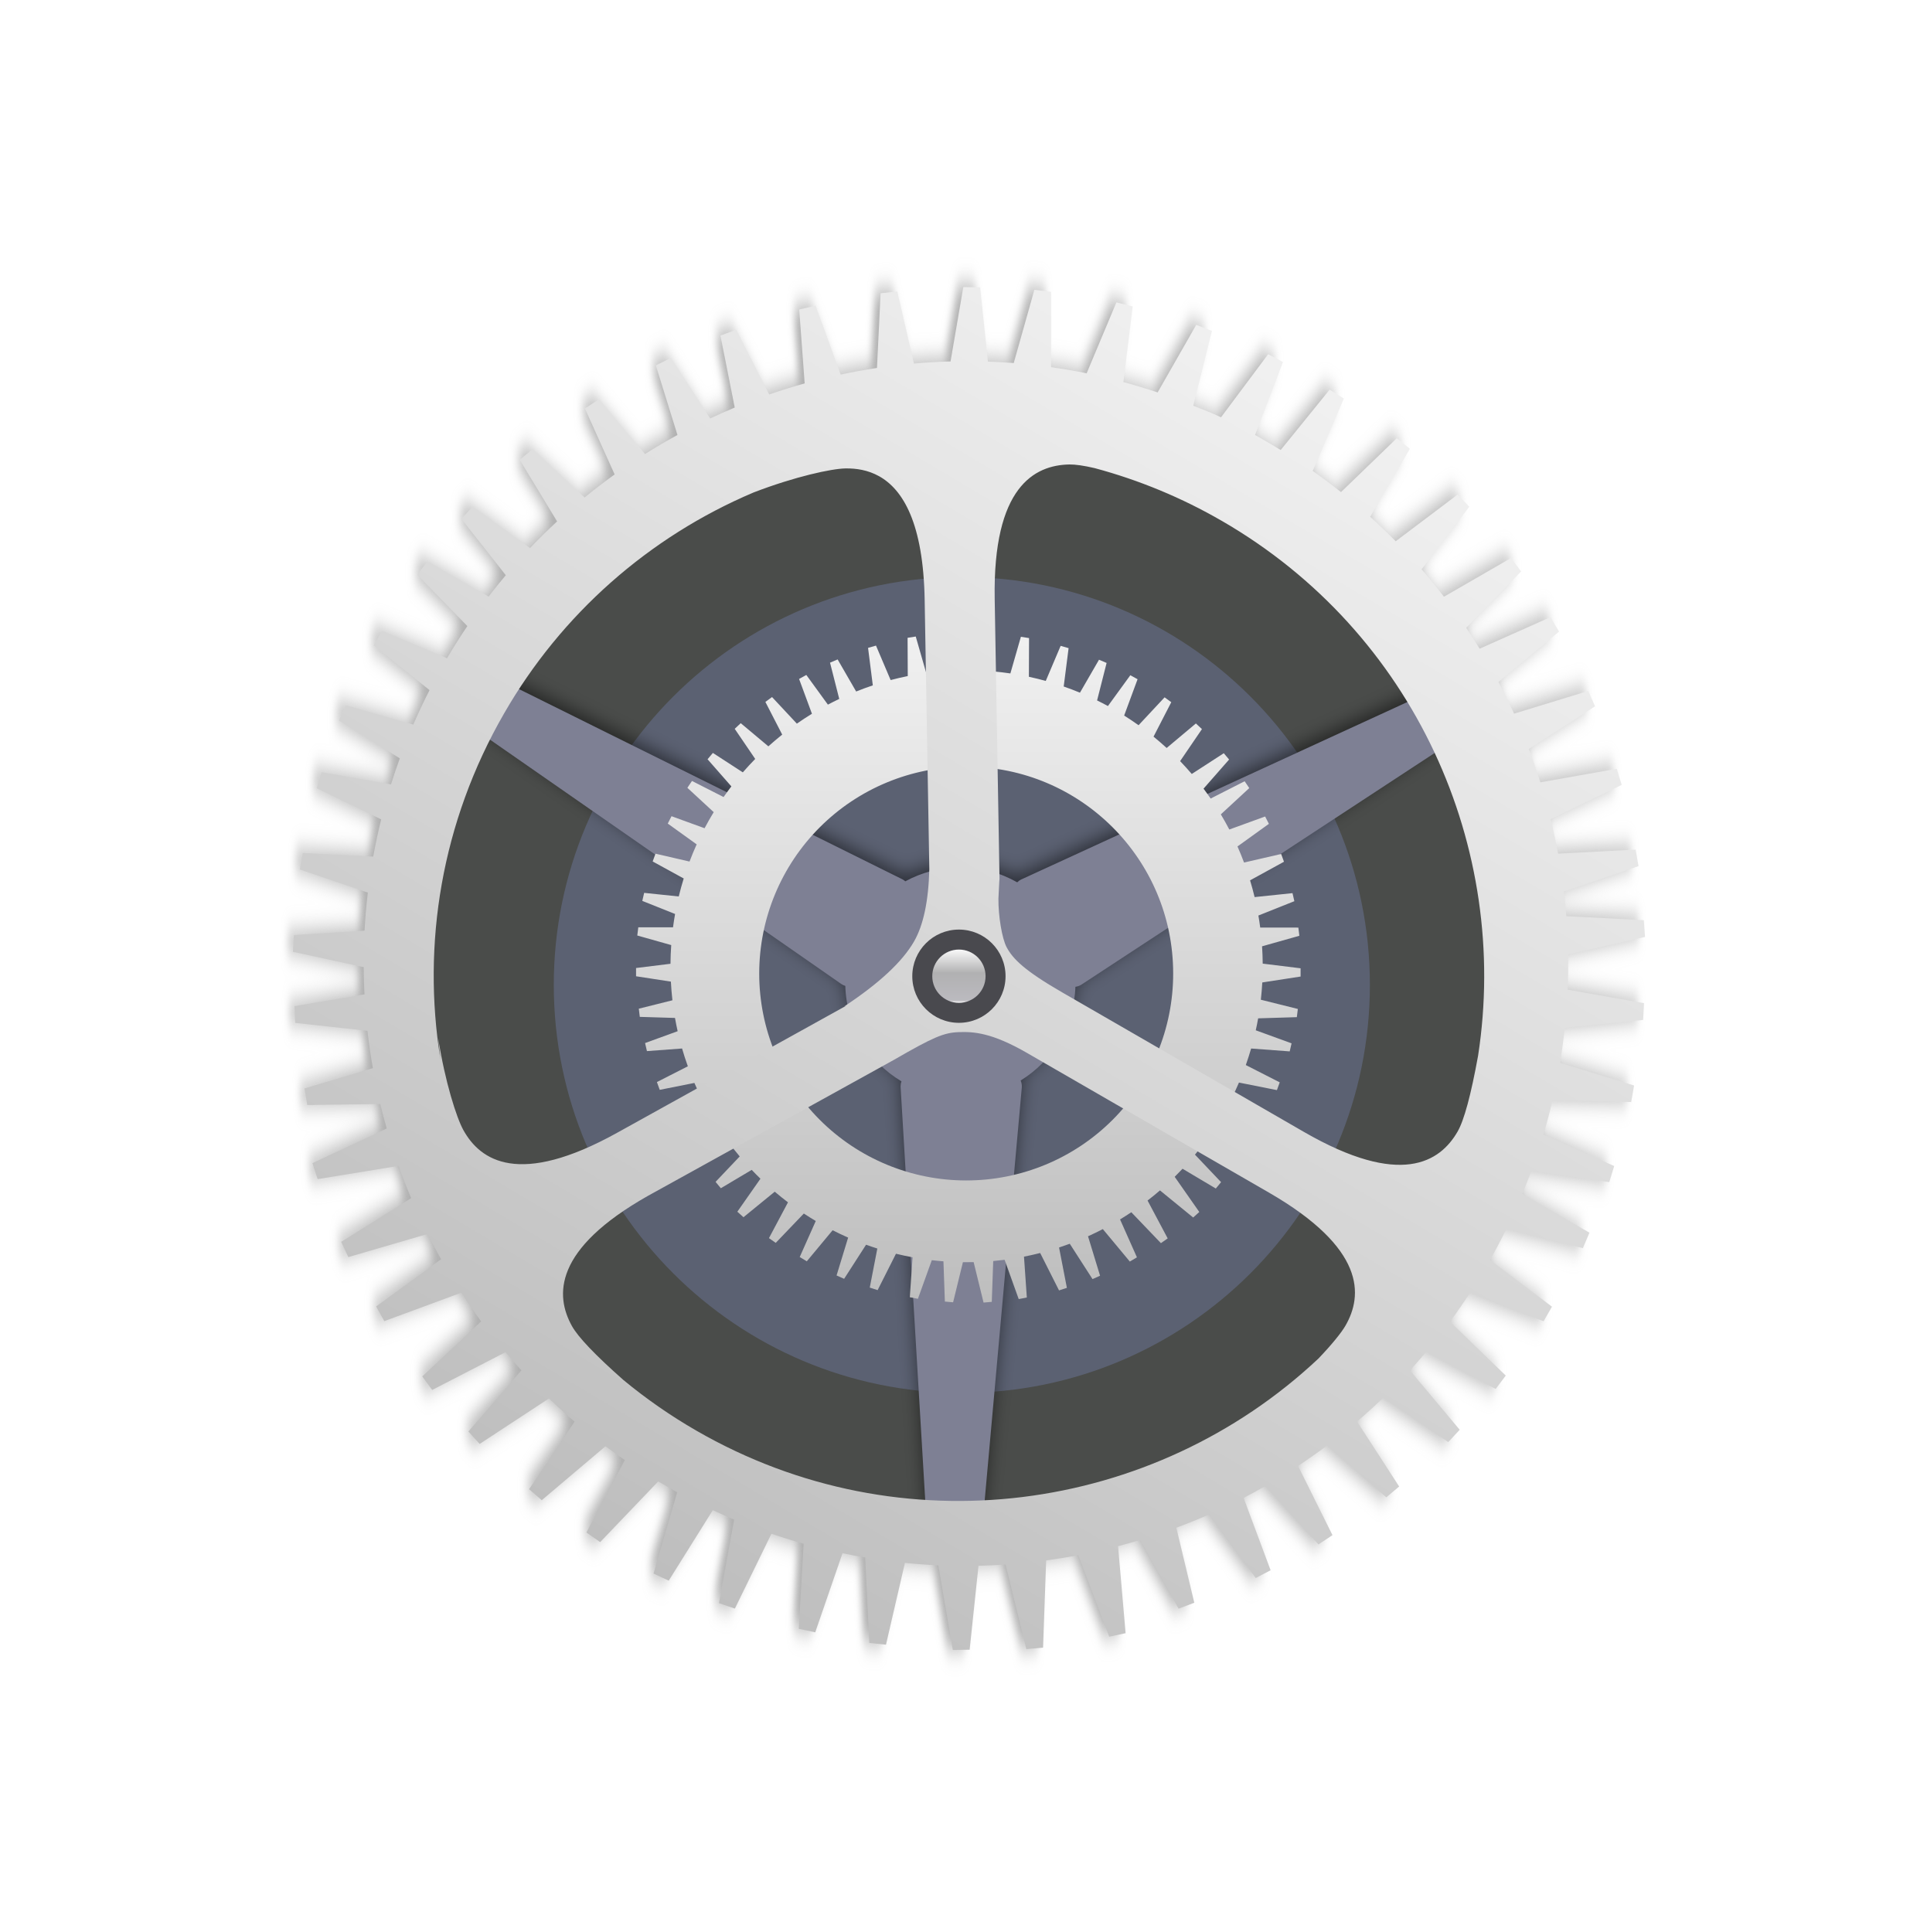
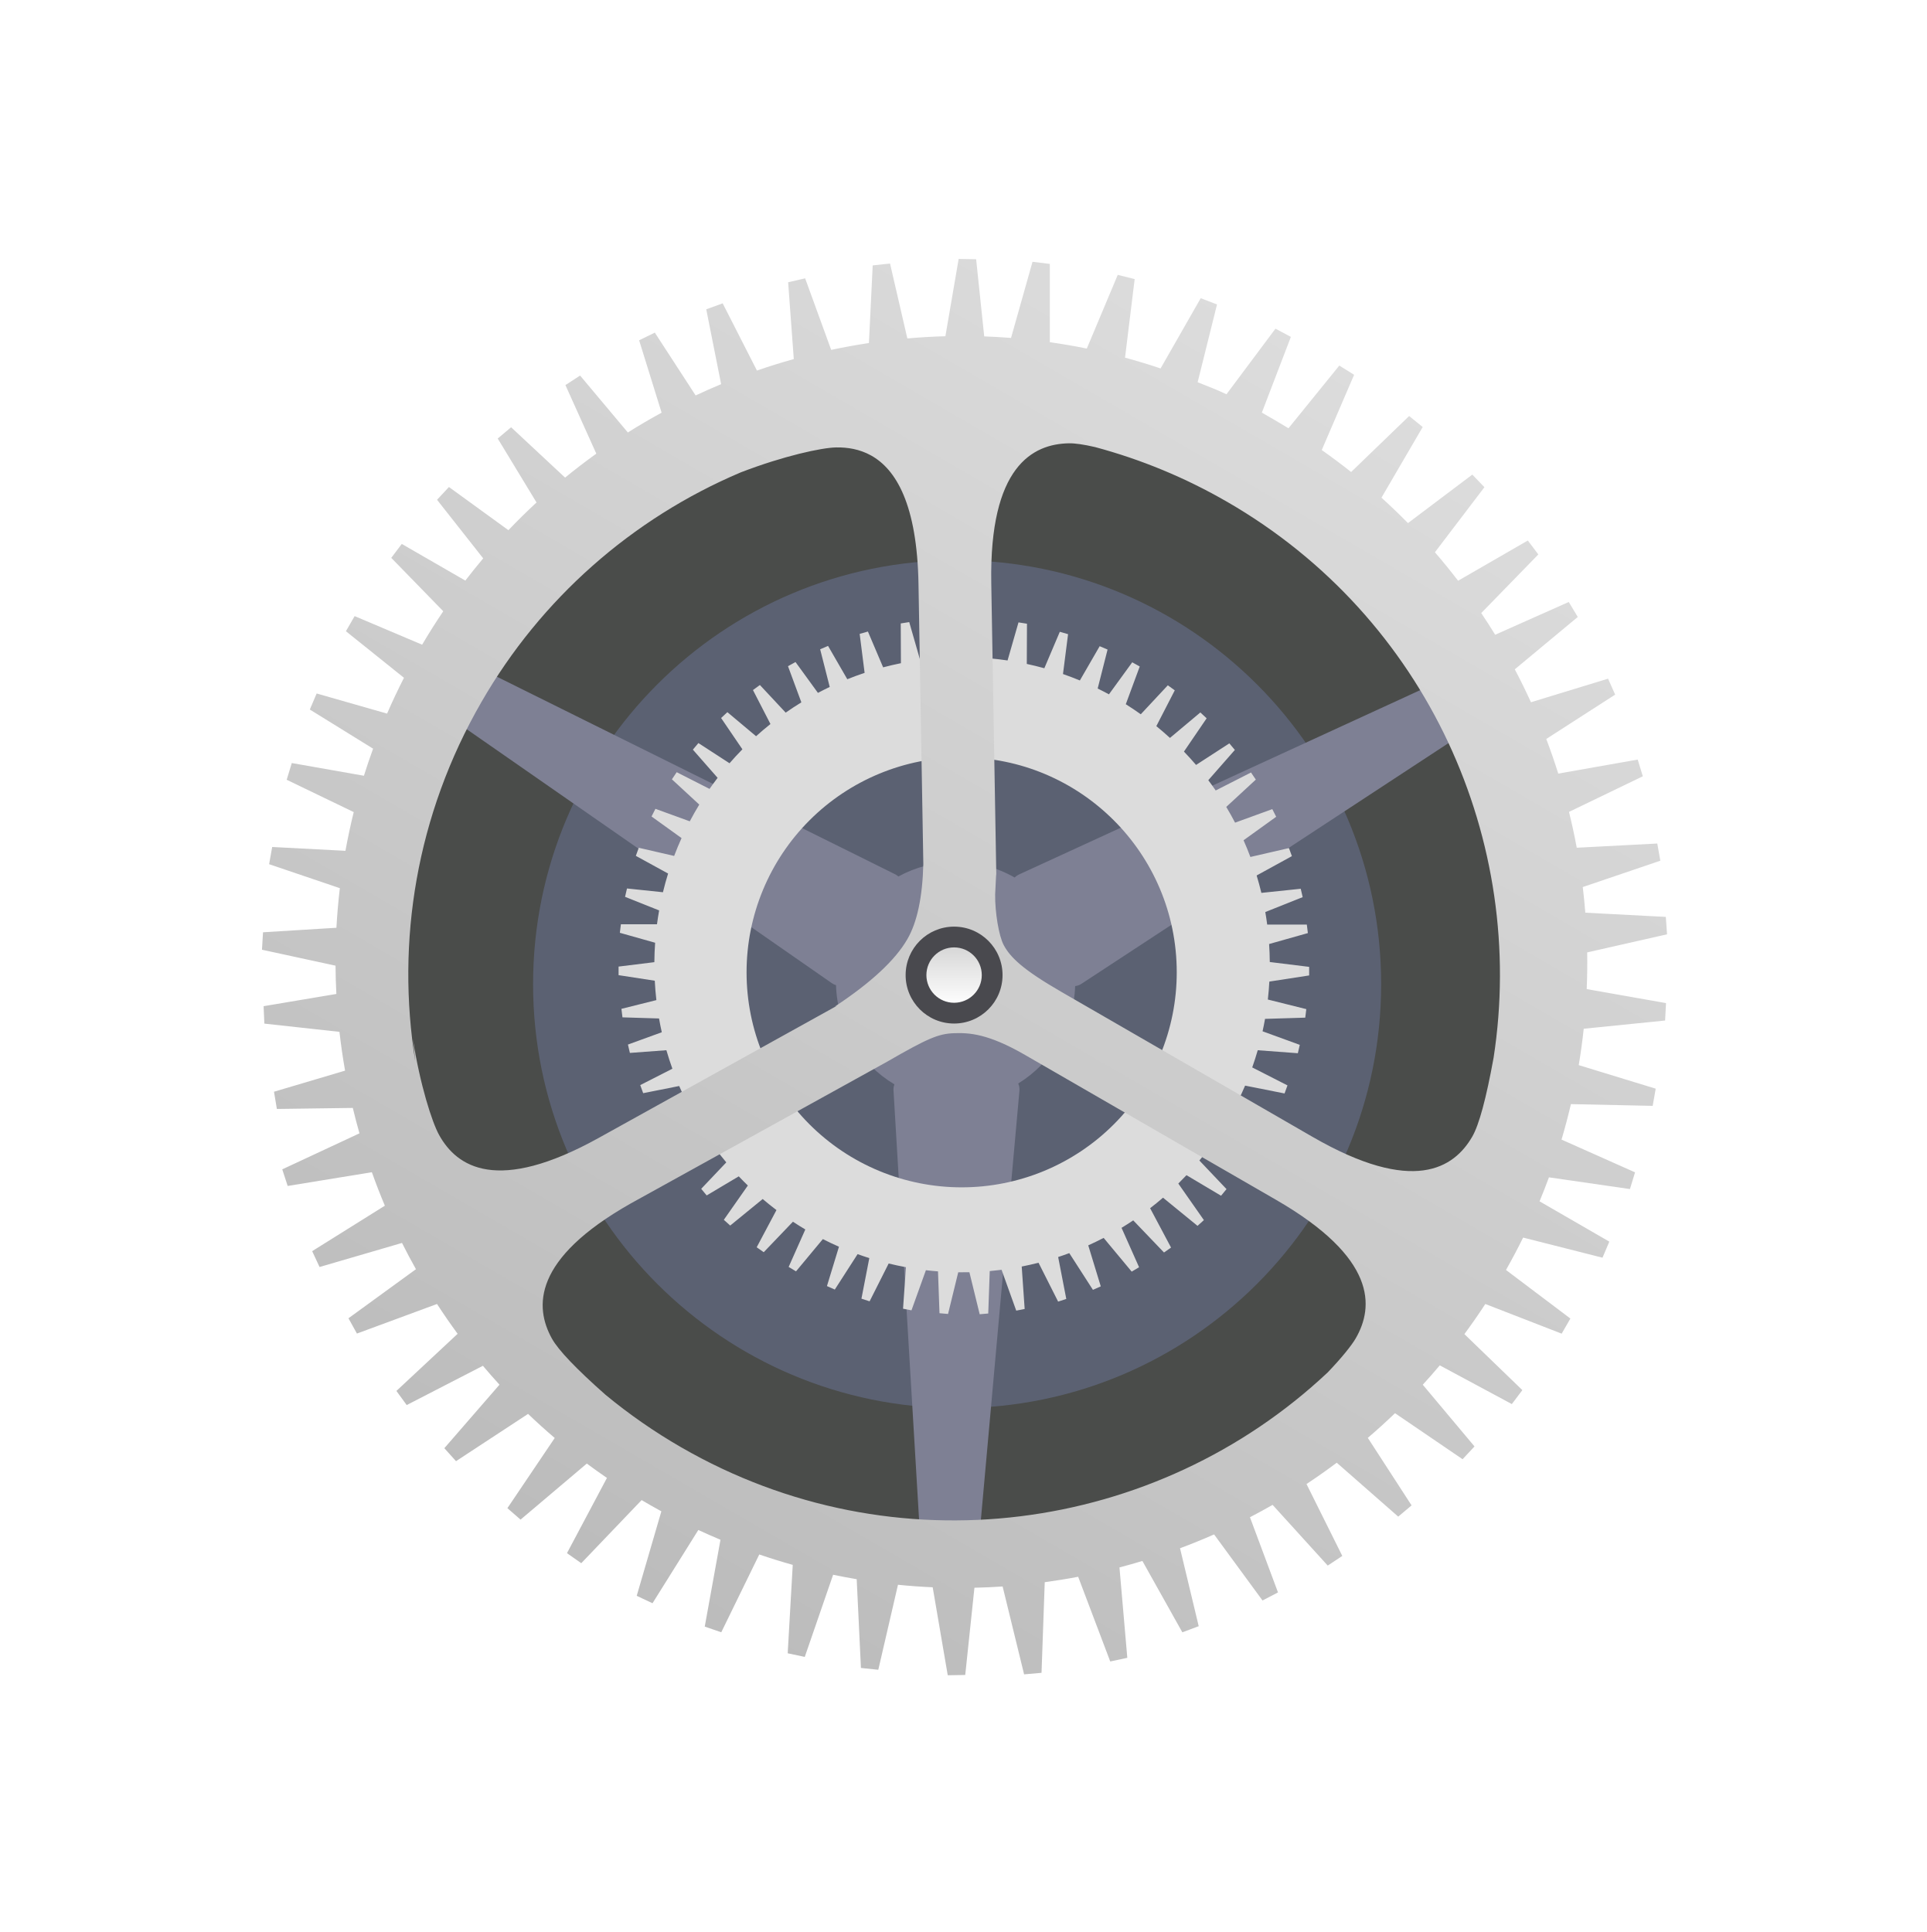
- <svg xmlns="http://www.w3.org/2000/svg" xmlns:xlink="http://www.w3.org/1999/xlink" width="661px" height="663px" viewBox="0 0 661 663" version="1.1">
+ <svg xmlns="http://www.w3.org/2000/svg" width="636px" height="638px" viewBox="0 0 636 638" version="1.1">
  <defs>
-     <filter x="-1.9%" y="-1.9%" width="103.9%" height="103.8%" filterUnits="objectBoundingBox" id="filter-1">
-       <feGaussianBlur stdDeviation="3" in="SourceGraphic" />
-     </filter>
-     <path d="M320.092,222.122 C322.68,222.122 324.84,224.097 325.072,226.674 L338.234,373.153 C338.311,374.017 338.164,374.85 337.841,375.593 C348.735,382.299 356.127,394.146 356.635,407.754 C357.278,407.835 357.917,408.043 358.515,408.388 C358.597,408.435 358.678,408.485 358.757,408.537 L480.877,488.638 C483.093,490.092 483.79,493.023 482.464,495.319 L477.604,503.737 C476.313,505.973 473.532,506.859 471.186,505.78 L338.127,444.626 C337.568,444.369 337.078,444.022 336.669,443.61 C330.914,446.884 324.257,448.754 317.163,448.754 C310.318,448.754 303.879,447.013 298.267,443.95 C298.016,444.175 297.739,444.377 297.436,444.552 C297.345,444.604 297.252,444.654 297.158,444.7 L163.868,510.839 C161.504,512.012 158.635,511.146 157.315,508.86 L152.461,500.451 C151.161,498.201 151.802,495.331 153.935,493.847 L276.274,408.739 C276.716,408.431 277.191,408.204 277.68,408.056 C278.095,394.128 285.72,382.012 296.951,375.31 C296.757,374.777 296.651,374.201 296.651,373.6 C296.651,373.501 296.654,373.402 296.66,373.303 L305.383,226.824 C305.54,224.183 307.728,222.122 310.374,222.122 L320.092,222.122 Z" id="path-2" />
-     <filter x="-3.0%" y="-2.8%" width="106.0%" height="106.9%" filterUnits="objectBoundingBox" id="filter-3">
-       <feOffset dx="0" dy="2" in="SourceAlpha" result="shadowOffsetOuter1" />
-       <feGaussianBlur stdDeviation="3" in="shadowOffsetOuter1" result="shadowBlurOuter1" />
-       <feColorMatrix values="0 0 0 0 0   0 0 0 0 0   0 0 0 0 0  0 0 0 0.5 0" type="matrix" in="shadowBlurOuter1" />
-     </filter>
-     <linearGradient x1="50.002%" y1="-13.118%" x2="50.002%" y2="111.929%" id="linearGradient-4">
-       <stop stop-color="#F7F7F7" offset="0%" />
+     <linearGradient x1="50.002%" y1="-13.118%" x2="50.002%" y2="111.929%" id="linearGradient-1">
+       <stop stop-color="#E0E0E0" offset="0%" />
      <stop stop-color="#B8B8B8" offset="100%" />
    </linearGradient>
-     <linearGradient x1="50.002%" y1="-13.118%" x2="50.002%" y2="111.929%" id="linearGradient-5">
-       <stop stop-color="#F7F7F7" offset="0%" />
-       <stop stop-color="#B8B8B8" offset="100%" />
-     </linearGradient>
-     <linearGradient x1="50%" y1="0%" x2="50%" y2="100%" id="linearGradient-6">
-       <stop stop-color="#F9F9F9" offset="0%" />
-       <stop stop-color="#B1B1B2" offset="44.024%" />
-       <stop stop-color="#BBBABF" offset="95.216%" />
+     <linearGradient x1="50%" y1="0%" x2="50%" y2="100%" id="linearGradient-2">
+       <stop stop-color="#D7D7D7" offset="0%" />
      <stop stop-color="#FDFDFD" offset="100%" />
    </linearGradient>
  </defs>
  <g id="页面-1" stroke="none" stroke-width="1" fill="none" fill-rule="evenodd">
-     <g id="settings" transform="translate(12.33729, -526)">
-       <g id="设置2.0" transform="translate(-0, 538.9076)">
-         <path d="M307.541,84.546 L301.78,84.743 L298.599,111.594 C294.544,111.911 292.359,112.36 288.372,112.908 L281.072,87.465 L275.376,88.366 L275.498,115.077 C271.472,115.894 267.493,116.822 263.553,117.865 L253.335,93.803 L247.799,95.389 L251.121,121.574 C247.196,122.886 243.32,124.317 239.495,125.855 L226.575,103.463 L221.273,105.726 L227.701,131.038 C225.033,132.311 222.393,133.641 219.782,135.028 L204.731,114.298 L199.684,117.096 L208.654,141.394 C205.075,143.59 201.561,145.9 198.135,148.303 L180.824,129.742 L176.17,133.131 L187.909,155.955 C184.608,158.588 181.388,161.321 178.254,164.151 L158.991,147.983 L154.778,151.917 L169.077,172.948 C166.101,175.982 163.219,179.106 160.435,182.317 L139.539,168.75 L135.833,173.172 L152.441,192.119 C150.582,194.556 148.776,197.036 147.017,199.554 L124.976,188.326 L121.758,193.114 L140.13,210.097 C137.886,213.776 135.758,217.524 133.749,221.336 L110.695,212.942 L108.077,218.087 L128.231,232.602 C126.454,236.538 124.796,240.538 123.258,244.6 L99.51,239.117 L97.54,244.544 L119.196,256.431 C117.909,260.58 116.755,264.77 115.734,268.993 L91.601,266.467 L90.306,272.082 L113.182,281.217 C112.634,284.293 112.15,287.396 111.737,290.521 L87.51,290.531 L86.807,296.249 L110.489,302.933 C110.182,307.277 110.01,311.629 109.973,315.983 L85.953,318.95 L85.953,324.715 L110.246,328.452 C110.472,332.83 110.83,337.181 111.325,341.483 L87.868,347.351 L88.562,353.069 L113.117,353.82 C113.662,356.92 114.278,360.006 114.965,363.077 L92.24,371.349 L93.545,376.972 L118.052,375.151 C119.262,379.339 120.604,383.488 122.078,387.59 L100.496,398.593 L102.467,404.02 L126.647,399.204 C128.376,403.232 130.231,407.196 132.201,411.09 L111.963,424.497 L114.543,429.661 L138.206,422.075 C139.782,424.763 141.418,427.414 143.114,430.027 L124.329,445.537 L127.426,450.4 L150.255,440.354 C152.819,443.826 155.492,447.217 158.268,450.522 L141.426,468.286 L145.094,472.736 L166.637,459.912 C168.627,462.01 170.661,464.066 172.736,466.08 L156.607,489.119 L160.895,492.978 L182.701,475.149 C185.71,477.712 188.792,480.189 191.943,482.576 L178.666,507.577 L183.395,510.892 L202.996,490.397 C205.728,492.199 208.503,493.937 211.318,495.607 L200.124,520.778 L205.069,523.754 L223.084,502.076 C226.64,503.889 230.247,505.599 233.902,507.202 L225.833,533.65 L231.106,535.988 L246.41,512.178 C249.013,513.12 251.634,514.009 254.273,514.845 L248.99,542.109 L254.47,543.893 L267.269,518.479 C271.11,519.42 274.977,520.249 278.866,520.967 L276.923,548.851 L282.581,549.949 L292.264,522.985 C294.967,523.301 297.676,523.564 300.39,523.774 L301.385,551.884 L307.127,552.39 L313.967,524.384 C316.466,524.413 318.965,524.397 321.464,524.336 L328.369,552.577 L334.112,552.079 L335.116,523.576 C337.782,523.337 340.43,523.048 343.063,522.712 L352.906,550.146 L358.563,549.038 L356.584,520.517 C360.384,519.771 364.148,518.915 367.872,517.963 L381.027,544.082 L386.507,542.299 L381.046,514.124 C383.555,513.299 386.048,512.425 388.524,511.504 L404.39,536.187 L409.654,533.84 L401.247,506.284 C404.744,504.708 408.191,503.035 411.587,501.271 L430.418,523.944 L435.372,520.977 L423.597,494.51 C426.258,492.895 428.875,491.227 431.45,489.497 L452.102,511.082 L456.831,507.768 L442.785,481.32 C445.739,479.036 448.625,476.682 451.445,474.25 L474.602,493.177 L478.88,489.319 L461.71,464.759 C463.574,462.918 465.408,461.038 467.199,459.125 L490.403,472.936 L494.072,468.485 L475.859,449.276 C478.439,446.157 480.926,442.964 483.319,439.7 L508.072,450.6 L511.168,445.737 L490.732,428.866 C492.261,426.471 493.741,424.045 495.17,421.589 L520.955,429.851 L523.525,424.688 L501.419,410.032 C503.239,406.388 504.951,402.691 506.552,398.945 L533.03,404.212 L534.991,398.795 L511.328,386.712 C512.677,382.9 513.913,379.048 515.034,375.163 L541.953,377.173 L543.248,371.549 L518.271,362.442 C518.882,359.672 519.436,356.889 519.932,354.095 L546.927,353.269 L547.631,347.542 L521.809,341.092 C522.264,337.082 522.602,333.059 522.822,329.029 L549.546,324.908 L549.546,319.143 L523.114,315.886 C523.081,311.824 522.928,307.793 522.664,303.793 L548.683,296.441 L547.98,290.724 L521.379,290.714 C521.007,287.892 520.583,285.09 520.103,282.302 L545.193,272.284 L543.898,266.661 L517.466,269.43 C516.52,265.484 515.462,261.587 514.295,257.732 L537.959,244.738 L535.988,239.32 L510.091,245.292 C508.669,241.494 507.146,237.75 505.512,234.063 L527.422,218.28 L524.804,213.145 L499.817,222.233 C497.943,218.642 495.972,215.123 493.896,211.662 L513.742,193.307 L510.514,188.528 L486.803,200.611 C485.194,198.275 483.54,195.97 481.84,193.701 L499.668,173.364 L495.961,168.952 L473.63,183.448 C471.006,180.381 468.293,177.391 465.495,174.482 L480.724,152.109 L476.501,148.175 L456.103,165.3 C453.131,162.57 450.081,159.928 446.955,157.376 L459.331,133.322 L454.668,129.932 L436.512,149.404 C433.231,147.058 429.875,144.807 426.454,142.653 L435.818,117.286 L430.77,114.488 L415.138,136.006 C412.649,134.651 410.126,133.351 407.575,132.101 L414.218,105.916 L408.916,103.663 L395.621,126.684 C391.893,125.136 388.12,123.697 384.287,122.365 L387.702,95.58 L382.157,93.984 L371.77,118.469 C367.888,117.397 363.958,116.428 359.994,115.577 L360.116,88.557 L354.421,87.656 L347.083,113.239 C343.111,112.653 339.1,112.173 335.055,111.812 L331.884,84.952 L326.122,84.755 L321.947,111.071 C320.15,111.028 318.358,110.996 316.552,110.996 C315.557,110.996 312.738,110.982 311.748,110.996 L307.541,84.546 Z" id="路径" fill="#B1B1B1" filter="url(#filter-1)" transform="translate(317.7493, 318.5614) rotate(-330) translate(-317.7493, -318.5614) " />
-         <circle id="椭圆形" fill="#4A4C4A" cx="320.663" cy="318.092" r="186" />
-         <circle id="椭圆形" fill="#5B6172" cx="317.663" cy="325.092" r="140" />
-         <g id="形状结合" transform="translate(317.4625, 366.7413) scale(1, -1) translate(-317.4625, -366.7413) ">
-           <use fill="black" fill-opacity="1" filter="url(#filter-3)" xlink:href="#path-2" />
-           <use fill="#7E8094" fill-rule="evenodd" xlink:href="#path-2" />
-         </g>
-         <g id="编组" transform="translate(205.8903, 204.0924)" fill="url(#linearGradient-4)">
+     <g id="settings" transform="translate(0.27485, -534)">
+       <g id="设置2.0" transform="translate(0, 534.4538)">
+         <circle id="椭圆形" fill="#4A4C4A" cx="318.725" cy="317.546" r="186" />
+         <circle id="椭圆形" fill="#5B6172" cx="315.725" cy="324.546" r="140" />
+         <path d="M318.154,221.576 C320.742,221.576 322.903,223.55 323.134,226.128 L336.296,372.607 C336.374,373.471 336.227,374.304 335.903,375.047 C346.797,381.753 354.189,393.6 354.697,407.208 C355.34,407.289 355.979,407.496 356.577,407.841 C356.659,407.889 356.74,407.939 356.819,407.991 L478.939,488.092 C481.156,489.546 481.852,492.477 480.527,494.773 L475.667,503.191 C474.376,505.427 471.594,506.312 469.248,505.234 L336.189,444.08 C335.63,443.823 335.141,443.476 334.731,443.063 C328.977,446.338 322.319,448.208 315.225,448.208 C308.38,448.208 301.942,446.467 296.329,443.404 C296.079,443.629 295.801,443.831 295.498,444.005 C295.407,444.058 295.315,444.108 295.221,444.154 L161.93,510.293 C159.566,511.466 156.697,510.6 155.378,508.314 L150.523,499.905 C149.224,497.655 149.865,494.784 151.998,493.301 L274.336,408.193 C274.778,407.885 275.253,407.658 275.743,407.51 C276.158,393.582 283.783,381.465 295.014,374.764 C294.819,374.231 294.713,373.655 294.713,373.054 C294.713,372.955 294.716,372.856 294.722,372.757 L303.445,226.278 C303.602,223.637 305.79,221.576 308.436,221.576 L318.154,221.576 Z" id="形状结合" fill="#7E8094" transform="translate(315.5249, 366.1951) scale(1, -1) translate(-315.5249, -366.1951) " />
+         <g id="编组" transform="translate(203.9527, 203.5462)" fill="#DCDCDC">
          <path d="M108.979,0 L106.146,0.097 L104.582,13.292 C102.587,13.448 101.513,13.668 99.552,13.938 L95.961,1.434 L93.16,1.877 L93.22,15.004 C91.24,15.405 89.283,15.861 87.346,16.374 L82.32,4.549 L79.598,5.329 L81.231,18.196 C79.301,18.841 77.395,19.544 75.514,20.3 L69.159,9.296 L66.552,10.408 L69.713,22.847 C68.401,23.472 67.103,24.126 65.819,24.808 L58.417,14.621 L55.934,15.995 L60.346,27.936 C58.585,29.016 56.857,30.15 55.173,31.332 L46.659,22.21 L44.37,23.876 L50.143,35.092 C48.52,36.386 46.936,37.729 45.395,39.119 L35.921,31.174 L33.849,33.107 L40.881,43.442 C39.418,44.933 38.001,46.469 36.631,48.047 L26.354,41.38 L24.532,43.553 L32.7,52.863 C31.785,54.061 30.897,55.28 30.032,56.517 L19.192,50.999 L17.609,53.352 L26.645,61.699 C25.541,63.506 24.495,65.348 23.507,67.221 L12.168,63.097 L10.881,65.625 L20.793,72.758 C19.919,74.692 19.103,76.658 18.347,78.654 L6.668,75.96 L5.699,78.626 L16.349,84.468 C15.717,86.507 15.149,88.566 14.647,90.641 L2.778,89.4 L2.141,92.159 L13.392,96.648 C13.122,98.16 12.884,99.685 12.681,101.22 L0.766,101.225 L0.42,104.035 L12.067,107.32 C11.916,109.455 11.831,111.593 11.814,113.733 L0,115.191 L0,118.024 L11.948,119.86 C12.059,122.012 12.235,124.15 12.478,126.264 L0.942,129.148 L1.283,131.958 L13.36,132.327 C13.628,133.85 13.931,135.367 14.269,136.876 L3.092,140.941 L3.734,143.704 L15.787,142.809 C16.382,144.867 17.042,146.906 17.767,148.922 L7.153,154.329 L8.122,156.996 L20.014,154.629 C20.864,156.609 21.777,158.557 22.746,160.471 L12.792,167.059 L14.061,169.597 L25.699,165.869 C26.474,167.19 27.278,168.492 28.112,169.777 L18.874,177.399 L20.397,179.788 L31.624,174.852 C32.886,176.558 34.2,178.224 35.565,179.848 L27.282,188.578 L29.086,190.765 L39.681,184.462 C40.66,185.494 41.66,186.504 42.681,187.494 L34.749,198.816 L36.857,200.712 L47.582,191.95 C49.062,193.21 50.578,194.427 52.127,195.6 L45.597,207.886 L47.923,209.515 L57.563,199.444 C58.907,200.329 60.272,201.183 61.656,202.004 L56.151,214.373 L58.583,215.836 L67.443,205.183 C69.191,206.074 70.966,206.914 72.763,207.702 L68.795,220.699 L71.388,221.848 L78.915,210.147 C80.195,210.61 81.484,211.047 82.782,211.458 L80.184,224.856 L82.879,225.733 L89.173,213.244 C91.062,213.706 92.964,214.114 94.877,214.466 L93.921,228.169 L96.704,228.709 L101.466,215.458 C102.796,215.614 104.128,215.743 105.462,215.846 L105.952,229.659 L108.776,229.909 L112.14,216.146 C113.369,216.16 114.598,216.152 115.827,216.122 L119.223,230 L122.047,229.755 L122.541,215.748 C123.852,215.631 125.155,215.489 126.449,215.324 L131.29,228.805 L134.073,228.261 L133.099,214.245 C134.968,213.879 136.819,213.458 138.651,212.99 L145.121,225.826 L147.816,224.949 L145.13,211.103 C146.364,210.698 147.59,210.269 148.808,209.816 L156.611,221.946 L159.2,220.792 L155.065,207.251 C156.785,206.476 158.48,205.654 160.15,204.787 L169.412,215.929 L171.848,214.472 L166.057,201.465 C167.366,200.671 168.653,199.852 169.919,199.001 L180.076,209.609 L182.402,207.98 L175.494,194.983 C176.947,193.861 178.366,192.704 179.753,191.509 L191.142,200.81 L193.246,198.914 L184.802,186.844 C185.718,185.94 186.62,185.016 187.501,184.076 L198.913,190.863 L200.717,188.676 L191.76,179.236 C193.029,177.703 194.252,176.134 195.429,174.53 L207.603,179.887 L209.125,177.497 L199.075,169.206 C199.827,168.029 200.555,166.837 201.258,165.63 L213.938,169.69 L215.203,167.153 L204.331,159.951 C205.226,158.16 206.068,156.343 206.855,154.502 L219.878,157.091 L220.842,154.428 L209.204,148.491 C209.867,146.617 210.475,144.725 211.027,142.815 L224.266,143.803 L224.903,141.039 L212.619,136.564 C212.919,135.202 213.192,133.835 213.435,132.462 L226.712,132.056 L227.058,129.242 L214.359,126.072 C214.582,124.101 214.749,122.124 214.857,120.144 L228,118.119 L228,115.286 L215.001,113.685 C214.984,111.689 214.909,109.708 214.779,107.742 L227.576,104.13 L227.23,101.32 L214.147,101.315 C213.964,99.929 213.756,98.551 213.52,97.181 L225.859,92.258 L225.222,89.495 L212.223,90.856 C211.757,88.916 211.237,87.002 210.663,85.107 L222.301,78.721 L221.332,76.059 L208.596,78.994 C207.896,77.128 207.147,75.288 206.344,73.476 L217.119,65.72 L215.832,63.196 L203.543,67.662 C202.621,65.898 201.652,64.168 200.631,62.467 L210.391,53.447 L208.804,51.099 L197.143,57.037 C196.351,55.889 195.538,54.756 194.702,53.641 L203.469,43.647 L201.647,41.479 L190.664,48.602 C189.373,47.095 188.039,45.626 186.663,44.196 L194.153,33.202 L192.076,31.269 L182.044,39.684 C180.582,38.343 179.082,37.044 177.545,35.79 L183.632,23.969 L181.338,22.304 L172.409,31.872 C170.795,30.72 169.144,29.613 167.462,28.555 L172.067,16.089 L169.585,14.714 L161.897,25.289 C160.673,24.622 159.432,23.984 158.177,23.369 L161.444,10.502 L158.837,9.394 L152.298,20.707 C150.465,19.947 148.609,19.239 146.724,18.585 L148.403,5.422 L145.676,4.638 L140.568,16.67 C138.659,16.143 136.726,15.667 134.777,15.249 L134.836,1.971 L132.035,1.528 L128.427,14.1 C126.473,13.812 124.5,13.576 122.511,13.399 L120.951,0.199 L118.118,0.102 L116.065,13.035 C115.181,13.014 114.299,12.998 113.411,12.998 C112.922,12.998 111.535,12.991 111.048,12.998 L108.979,0 Z M113.301,46.094 C152.501,46.101 184.277,77.871 184.284,117.064 C184.296,135.895 176.824,153.96 163.511,167.282 C150.198,180.604 132.136,188.09 113.301,188.094 C94.455,188.106 76.377,180.627 63.051,167.303 C49.725,153.98 42.244,135.906 42.257,117.064 C42.26,98.232 49.748,80.173 63.073,66.863 C76.397,53.553 94.465,46.081 113.301,46.094 Z" id="形状" />
        </g>
-         <g id="编组" transform="translate(319.6869, 319.1076) rotate(-330) translate(-319.6869, -319.1076) translate(87.8903, 85.09238)" fill="url(#linearGradient-5)">
+         <g id="编组" transform="translate(317.7493, 318.5614) rotate(-330) translate(-317.7493, -318.5614) translate(85.95274, 84.54619)" fill="url(#linearGradient-1)">
          <path d="M221.588,9.09494702e-13 L215.827,0.197 L212.646,27.048 C208.591,27.365 206.406,27.814 202.419,28.362 L195.119,2.919 L189.423,3.82 L189.545,30.531 C185.519,31.348 181.54,32.276 177.601,33.319 L167.382,9.257 L161.847,10.843 L165.168,37.028 C161.243,38.34 157.367,39.771 153.542,41.309 L140.622,18.917 L135.32,21.18 L141.748,46.491 C139.08,47.764 136.44,49.095 133.829,50.482 L118.779,29.751 L113.731,32.549 L122.701,56.847 C119.122,59.044 115.608,61.354 112.183,63.757 L94.871,45.196 L90.218,48.585 L101.956,71.408 C98.655,74.042 95.435,76.775 92.301,79.604 L73.038,63.437 L68.825,67.371 L83.124,88.401 C80.149,91.435 77.267,94.56 74.483,97.771 L53.586,84.204 L49.88,88.626 L66.488,107.572 C64.629,110.01 62.823,112.489 61.065,115.008 L39.024,103.779 L35.805,108.568 L54.177,125.551 C51.933,129.23 49.805,132.978 47.796,136.79 L24.742,128.396 L22.124,133.541 L42.279,148.055 C40.501,151.992 38.843,155.992 37.306,160.054 L13.558,154.571 L11.587,159.998 L33.243,171.884 C31.957,176.034 30.802,180.224 29.781,184.447 L5.648,181.921 L4.354,187.536 L27.229,196.671 C26.682,199.747 26.197,202.85 25.784,205.975 L1.558,205.985 L0.854,211.702 L24.537,218.387 C24.229,222.731 24.057,227.083 24.02,231.437 L-7.27595761e-12,234.404 L-7.27595761e-12,240.169 L24.293,243.905 C24.519,248.284 24.877,252.635 25.372,256.937 L1.915,262.805 L2.609,268.523 L27.164,269.274 C27.709,272.373 28.326,275.46 29.013,278.531 L6.288,286.802 L7.592,292.426 L32.1,290.605 C33.309,294.793 34.651,298.941 36.125,303.044 L14.544,314.047 L16.514,319.474 L40.694,314.657 C42.423,318.686 44.279,322.65 46.249,326.544 L26.01,339.951 L28.59,345.115 L52.254,337.529 C53.829,340.216 55.465,342.868 57.161,345.481 L38.377,360.991 L41.473,365.854 L64.302,355.808 C66.867,359.28 69.539,362.671 72.315,365.976 L55.473,383.74 L59.142,388.19 L80.684,375.365 C82.674,377.464 84.708,379.52 86.783,381.533 L70.654,404.573 L74.942,408.431 L96.748,390.603 C99.758,393.166 102.84,395.642 105.99,398.029 L92.713,423.031 L97.442,426.345 L117.043,405.851 C119.775,407.653 122.55,409.39 125.365,411.061 L114.171,436.232 L119.116,439.208 L137.132,417.53 C140.687,419.343 144.295,421.053 147.95,422.656 L139.88,449.104 L145.154,451.441 L160.458,427.632 C163.06,428.574 165.682,429.463 168.32,430.298 L163.038,457.563 L168.517,459.347 L181.316,433.932 C185.157,434.873 189.024,435.703 192.913,436.421 L190.971,464.305 L196.628,465.403 L206.311,438.439 C209.015,438.755 211.724,439.018 214.437,439.228 L215.432,467.337 L221.174,467.844 L228.014,439.838 C230.513,439.867 233.013,439.851 235.511,439.79 L242.417,468.03 L248.159,467.533 L249.163,439.029 C251.829,438.791 254.478,438.502 257.11,438.166 L266.953,465.599 L272.611,464.492 L270.631,435.97 C274.431,435.225 278.195,434.368 281.919,433.417 L295.074,459.536 L300.554,457.752 L295.093,429.577 C297.602,428.753 300.096,427.879 302.571,426.958 L318.437,451.641 L323.701,449.294 L315.294,421.738 C318.792,420.162 322.238,418.489 325.634,416.724 L344.465,439.398 L349.419,436.431 L337.644,409.964 C340.305,408.349 342.922,406.681 345.497,404.951 L366.149,426.536 L370.878,423.221 L356.832,396.774 C359.786,394.49 362.672,392.136 365.492,389.704 L388.649,408.631 L392.928,404.772 L375.758,380.212 C377.621,378.371 379.455,376.492 381.247,374.579 L404.45,388.389 L408.119,383.939 L389.907,364.73 C392.486,361.611 394.974,358.418 397.366,355.154 L422.119,366.054 L425.215,361.191 L404.779,344.319 C406.309,341.925 407.788,339.499 409.218,337.043 L435.002,345.305 L437.573,340.142 L415.467,325.486 C417.287,321.842 418.998,318.145 420.599,314.399 L447.078,319.666 L449.039,314.249 L425.375,302.166 C426.724,298.353 427.96,294.502 429.081,290.617 L456,292.626 L457.295,287.003 L432.318,277.896 C432.929,275.125 433.483,272.343 433.979,269.549 L460.974,268.723 L461.678,262.996 L435.856,256.546 C436.311,252.536 436.649,248.513 436.87,244.482 L463.593,240.362 L463.593,234.597 L437.161,231.339 C437.128,227.277 436.975,223.246 436.711,219.247 L462.731,211.895 L462.027,206.177 L435.426,206.168 C435.054,203.346 434.63,200.544 434.15,197.756 L459.24,187.738 L457.945,182.114 L431.514,184.884 C430.567,180.937 429.509,177.041 428.342,173.186 L452.006,160.191 L450.036,154.774 L424.138,160.746 C422.716,156.948 421.193,153.204 419.559,149.517 L441.469,133.734 L438.851,128.598 L413.864,137.687 C411.991,134.096 410.019,130.576 407.944,127.115 L427.789,108.761 L424.561,103.982 L400.851,116.065 C399.241,113.729 397.588,111.424 395.887,109.155 L413.715,88.818 L410.009,84.406 L387.677,98.902 C385.053,95.835 382.34,92.845 379.542,89.936 L394.771,67.563 L390.549,63.629 L370.15,80.754 C367.179,78.024 364.128,75.381 361.002,72.83 L373.379,48.775 L368.715,45.386 L350.56,64.857 C347.279,62.512 343.922,60.261 340.501,58.107 L349.865,32.74 L344.817,29.942 L329.185,51.46 C326.696,50.105 324.173,48.804 321.622,47.555 L328.265,21.37 L322.964,19.117 L309.668,42.138 C305.94,40.59 302.167,39.151 298.334,37.819 L301.749,11.033 L296.204,9.437 L285.817,33.923 C281.936,32.851 278.005,31.882 274.042,31.031 L274.163,4.011 L268.468,3.11 L261.13,28.693 C257.158,28.107 253.147,27.627 249.102,27.266 L245.931,0.406 L240.17,0.208 L235.994,26.525 C234.198,26.482 232.405,26.45 230.599,26.45 C229.605,26.45 226.785,26.436 225.795,26.45 L221.588,9.09494702e-13 Z M230.596,57.691 C307.087,57.691 372.444,105.394 398.578,172.695 C403.194,185.578 405.502,194.273 405.502,198.767 C405.502,210.784 398.296,225.205 359.864,225.205 L264.063,225.205 C249.329,225.205 243.751,223.745 239.874,221.318 C236.992,219.515 232.014,213.449 229.102,208.287 L226.334,202.889 C226.234,202.677 226.131,202.462 226.043,202.241 L176.559,119.839 C156.766,86.878 165.406,73.268 175.696,67.075 C177.431,66.037 180.133,64.951 183.803,63.836 C199.065,59.748 214.797,57.683 230.597,57.696 L230.596,57.691 Z M121.091,103.215 C130.511,103.048 142.351,109.546 155.958,132.207 L203.532,211.42 C208.764,221.039 211.377,229.073 211.377,235.549 C211.377,243.562 208.172,253.975 201.769,266.795 L202.247,266.222 L155.962,343.313 C136.169,376.274 120.112,375.036 109.819,368.849 C105.701,366.369 96.106,357.685 86.474,345.726 L90.893,351.781 C65.604,320.743 50.442,281.123 50.442,237.954 C50.389,198.843 63.107,160.784 86.661,129.571 C96.227,117.735 105.728,109.14 109.817,106.681 C113.035,104.747 116.814,103.293 121.096,103.217 L121.091,103.215 Z M230.318,226.967 C236.556,226.969 241.613,232.029 241.615,238.271 C241.617,241.27 240.427,244.148 238.309,246.269 C236.19,248.391 233.315,249.584 230.318,249.584 C227.319,249.586 224.442,248.395 222.321,246.273 C220.2,244.151 219.01,241.272 219.012,238.271 C219.012,235.272 220.204,232.395 222.324,230.275 C224.445,228.155 227.32,226.965 230.318,226.967 Z M264.172,249.238 L359.848,249.238 C398.279,249.238 405.486,263.659 405.486,275.676 C405.486,278.368 404.702,283.545 403.084,290.115 C380.73,364.239 311.96,418.209 230.591,418.209 C220.426,418.216 210.279,417.368 200.256,415.674 C187.602,413.098 179.414,410.69 175.691,408.454 C165.514,402.331 156.999,388.917 175.963,356.733 L225.787,274 C233.507,260.617 235.88,257.474 240.2,254.772 C244.519,252.071 250.049,249.233 264.173,249.233 L264.172,249.238 Z" id="形状" />
        </g>
-         <circle id="椭圆形" fill="#49494E" cx="316.663" cy="322.092" r="16" />
-         <circle id="椭圆形" fill="url(#linearGradient-6)" cx="316.663" cy="322.092" r="9.143" />
+         <circle id="椭圆形" fill="#49494E" cx="314.725" cy="321.546" r="16" />
+         <circle id="椭圆形" fill="url(#linearGradient-2)" cx="314.725" cy="321.546" r="9.143" />
      </g>
    </g>
  </g>
</svg>
